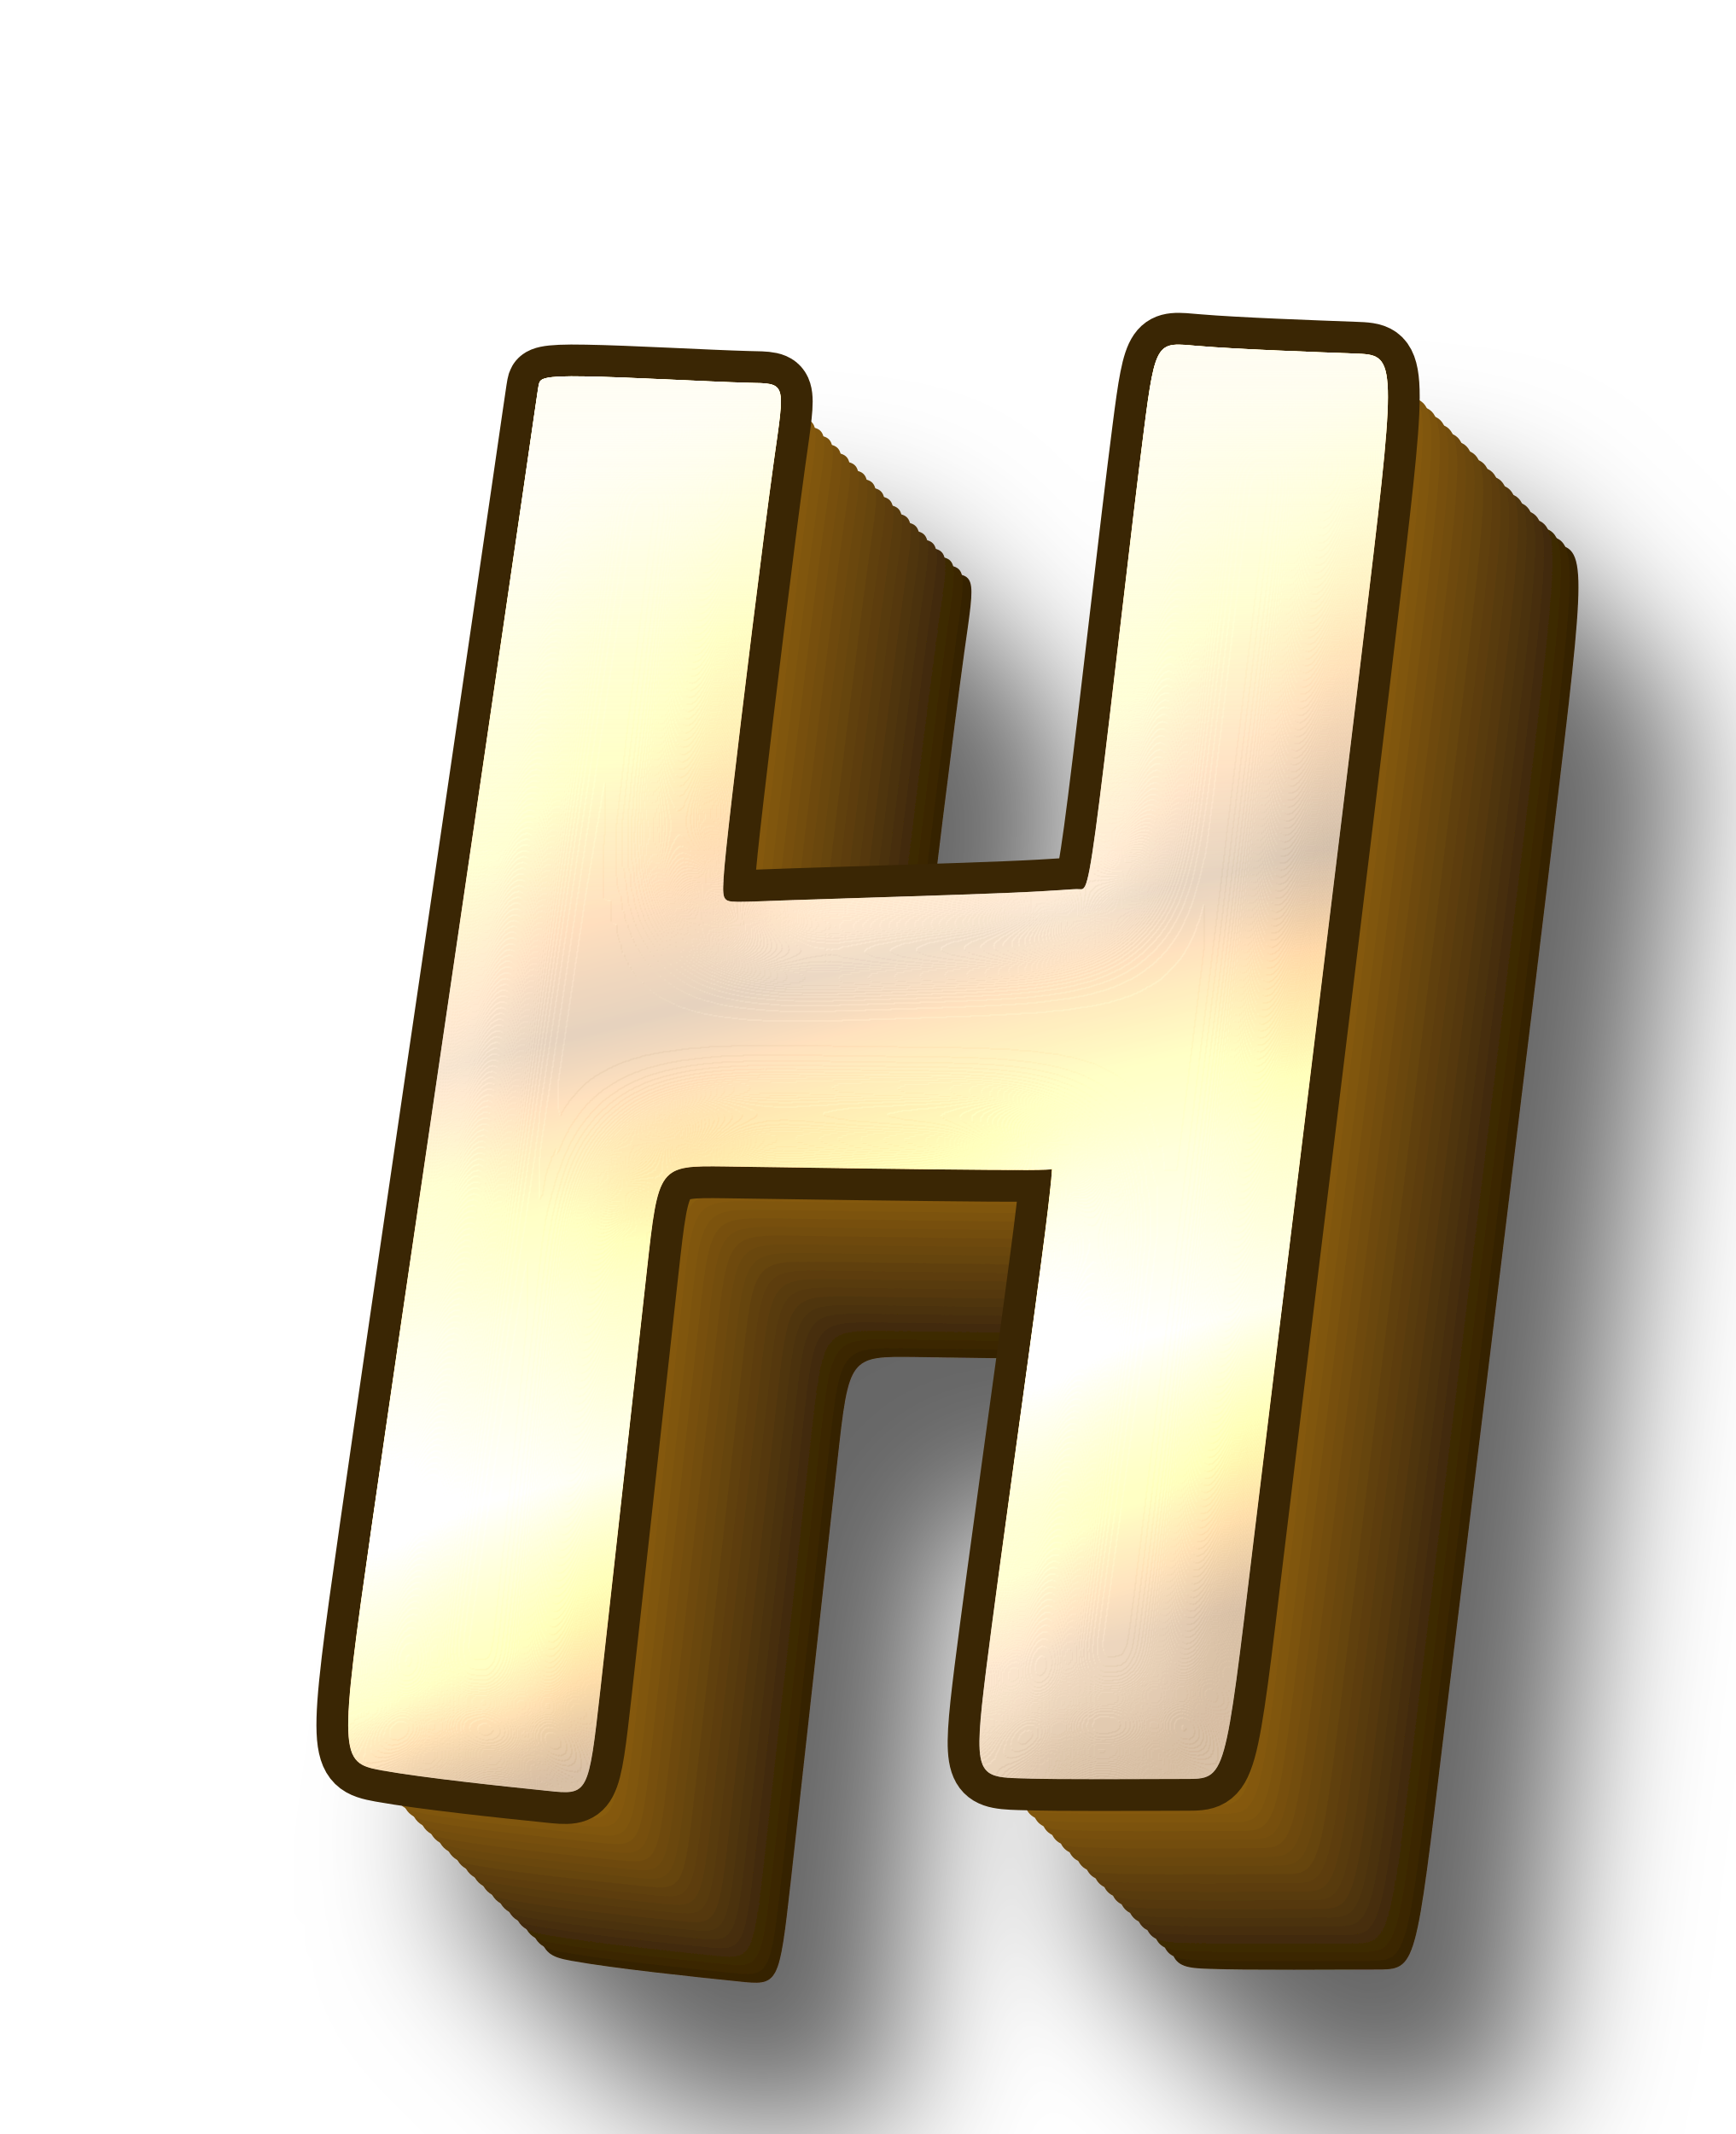
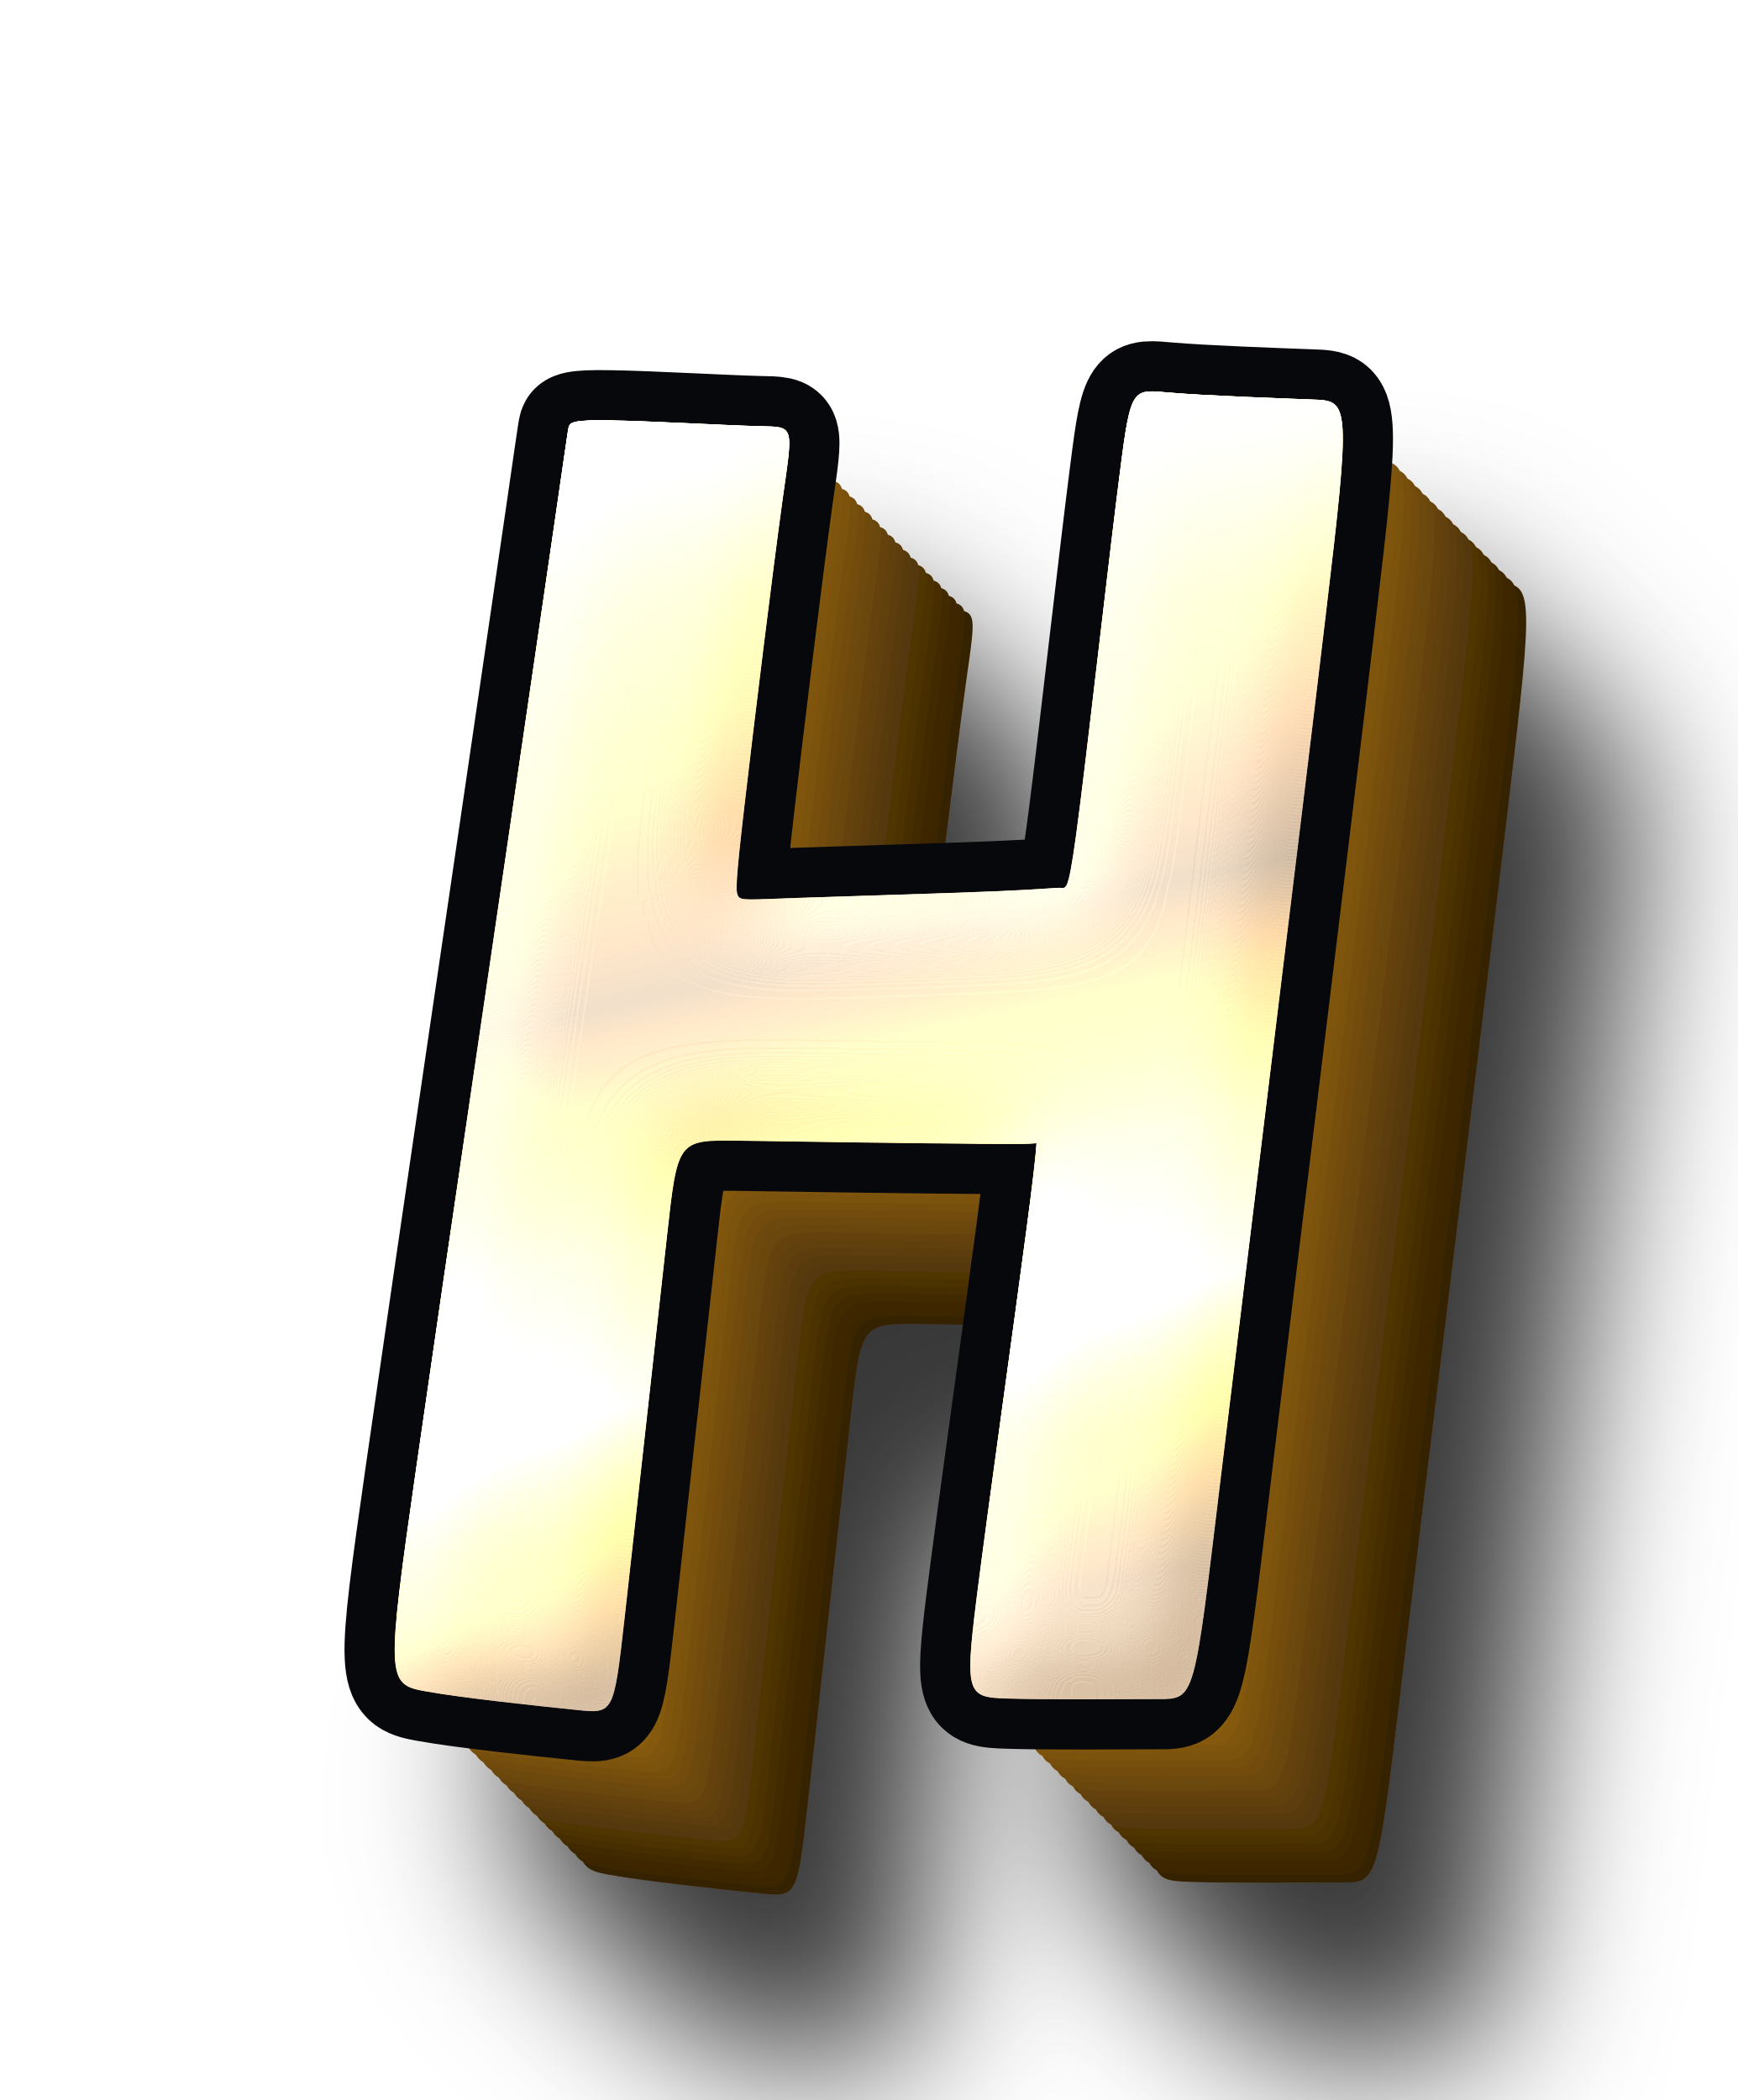
- <svg xmlns="http://www.w3.org/2000/svg" viewBox="263.33 600.17 82.01 100.80">
+ <svg xmlns="http://www.w3.org/2000/svg" viewBox="259.33 596.17 90.01 108.80">
  <defs>
    <path id="f-9-H" d="M 290.97 617.95 C 292.95 617.98 296.79 618.20 298.66 618.25 C 300.52 618.29 300.42 618.16 299.88 622.01 C 299.35 625.85 298.39 633.68 297.91 637.83 C 297.43 641.97 297.43 642.42 297.59 642.62 C 297.75 642.83 298.07 642.78 300.67 642.69 C 303.26 642.60 308.14 642.46 310.82 642.35 C 313.51 642.24 314.00 642.15 314.31 642.17 C 314.61 642.19 314.72 642.33 315.27 637.98 C 315.82 633.64 316.81 624.81 317.37 620.49 C 317.92 616.17 318.02 616.35 319.91 616.51 C 321.79 616.67 325.46 616.80 327.34 616.87 C 329.23 616.94 329.34 616.94 328.00 628.16 C 326.67 639.39 323.89 661.84 322.54 673.04 C 321.19 684.24 321.26 684.20 319.34 684.20 C 317.42 684.20 313.51 684.24 311.48 684.17 C 309.45 684.11 309.31 683.92 309.91 679.08 C 310.52 674.24 311.87 664.73 312.49 660.00 C 313.12 655.27 313.01 655.32 313.03 655.36 C 313.04 655.41 313.19 655.45 310.11 655.43 C 307.03 655.41 300.74 655.32 297.59 655.27 C 294.44 655.23 294.44 655.23 293.89 660.18 C 293.34 665.14 292.24 675.05 291.69 680.01 C 291.13 684.97 291.13 684.97 289.18 684.76 C 287.22 684.56 283.31 684.15 281.33 683.79 C 279.36 683.43 279.33 683.11 280.88 672.31 C 282.43 661.51 285.58 640.23 287.15 629.47 C 288.73 618.71 288.74 618.47 288.80 618.27 C 288.87 618.07 288.99 617.91 290.97 617.95 Z" fill-rule="evenodd" />
-     <linearGradient id="metal-9-H" x1="0" y1="0" x2="0.18" y2="1">
-       <stop offset="0" stop-color="#FFFBE8" />
-       <stop offset="0.09" stop-color="#FFEFB0" />
-       <stop offset="0.2" stop-color="#FBD86A" />
-       <stop offset="0.32" stop-color="#E8B02C" />
-       <stop offset="0.43" stop-color="#A9700C" />
-       <stop offset="0.5" stop-color="#7A4E05" />
-       <stop offset="0.57" stop-color="#C98F14" />
-       <stop offset="0.68" stop-color="#FBDE7C" />
-       <stop offset="0.8" stop-color="#FFF0B8" />
-       <stop offset="0.9" stop-color="#E8B93A" />
-       <stop offset="1" stop-color="#8A5B06" />
+     <linearGradient id="metal-9-H" x1="0" y1="0" x2="0.16" y2="1">
+       <stop offset="0" stop-color="#FFFDF0" />
+       <stop offset="0.07" stop-color="#FFF3B8" />
+       <stop offset="0.17" stop-color="#FFDD5E" />
+       <stop offset="0.29" stop-color="#F5BC18" />
+       <stop offset="0.41" stop-color="#B37806" />
+       <stop offset="0.49" stop-color="#7A4E02" />
+       <stop offset="0.56" stop-color="#D89C0C" />
+       <stop offset="0.67" stop-color="#FFE884" />
+       <stop offset="0.79" stop-color="#FFF6C8" />
+       <stop offset="0.89" stop-color="#F0C22E" />
+       <stop offset="1" stop-color="#8A5B04" />
    </linearGradient>
-     <filter id="bisel-9-H" x="-40%" y="-40%" width="200%" height="200%">
-       <feGaussianBlur in="SourceAlpha" stdDeviation="2.4" result="relevo" />
-       <feSpecularLighting in="relevo" surfaceScale="4.5" specularConstant="1.25" specularExponent="22" lighting-color="#FFF6DC" result="luz">
-         <feDistantLight azimuth="228" elevation="62" />
+     <filter id="bisel-9-H" x="-45%" y="-45%" width="210%" height="210%">
+       <feGaussianBlur in="SourceAlpha" stdDeviation="2.2" result="r" />
+       <feSpecularLighting in="r" surfaceScale="5.5" specularConstant="1.45" specularExponent="19" lighting-color="#FFF8DC" result="l">
+         <feDistantLight azimuth="228" elevation="58" />
      </feSpecularLighting>
-       <feComposite in="luz" in2="SourceAlpha" operator="in" result="luzCortada" />
-       <feComposite in="SourceGraphic" in2="luzCortada" operator="arithmetic" k1="0" k2="1" k3="0.92" k4="0" />
+       <feComposite in="l" in2="SourceAlpha" operator="in" result="lc" />
+       <feComposite in="SourceGraphic" in2="lc" operator="arithmetic" k1="0" k2="1" k3="1" k4="0" />
    </filter>
-     <linearGradient id="fio-9-H" x1="0" y1="0" x2="0" y2="0.4">
-       <stop offset="0" stop-color="#FFFDF2" stop-opacity="0.95" />
-       <stop offset="0.5" stop-color="#FFFDF2" stop-opacity="0.25" />
-       <stop offset="1" stop-color="#FFFDF2" stop-opacity="0" />
+     <linearGradient id="topo-9-H" x1="0" y1="0" x2="0" y2="0.34">
+       <stop offset="0" stop-color="#fff" stop-opacity="1" />
+       <stop offset="0.45" stop-color="#fff" stop-opacity="0.3" />
+       <stop offset="1" stop-color="#fff" stop-opacity="0" />
    </linearGradient>
-     <filter id="sombra-9-H" x="-40%" y="-40%" width="200%" height="200%">
-       <feDropShadow dx="5.0" dy="7.2" stdDeviation="3.4" flood-color="#000" flood-opacity="0.6" />
+     <filter id="sombra-9-H" x="-50%" y="-50%" width="220%" height="220%">
+       <feDropShadow dx="5.7" dy="9.0" stdDeviation="4.2" flood-color="#000" flood-opacity="0.78" />
    </filter>
  </defs>
  <g filter="url(#sombra-9-H)">
-     <use href="#f-9-H" x="9.00" y="9.00" fill="#362306" />
-     <use href="#f-9-H" x="8.59" y="8.59" fill="#3a2606" />
-     <use href="#f-9-H" x="8.18" y="8.18" fill="#3e2906" />
-     <use href="#f-9-H" x="7.77" y="7.77" fill="#432c07" />
-     <use href="#f-9-H" x="7.36" y="7.36" fill="#472f07" />
-     <use href="#f-9-H" x="6.95" y="6.95" fill="#4b3207" />
-     <use href="#f-9-H" x="6.55" y="6.55" fill="#503508" />
-     <use href="#f-9-H" x="6.14" y="6.14" fill="#543808" />
-     <use href="#f-9-H" x="5.73" y="5.73" fill="#583b08" />
-     <use href="#f-9-H" x="5.32" y="5.32" fill="#5d3e09" />
-     <use href="#f-9-H" x="4.91" y="4.91" fill="#614109" />
-     <use href="#f-9-H" x="4.50" y="4.50" fill="#66440a" />
-     <use href="#f-9-H" x="4.09" y="4.09" fill="#6a470a" />
-     <use href="#f-9-H" x="3.68" y="3.68" fill="#6e4a0a" />
-     <use href="#f-9-H" x="3.27" y="3.27" fill="#734d0b" />
-     <use href="#f-9-H" x="2.86" y="2.86" fill="#77500b" />
-     <use href="#f-9-H" x="2.45" y="2.45" fill="#7b530b" />
-     <use href="#f-9-H" x="2.05" y="2.05" fill="#80560c" />
-     <use href="#f-9-H" x="1.64" y="1.64" fill="#84590c" />
-     <use href="#f-9-H" x="1.23" y="1.23" fill="#885c0c" />
-     <use href="#f-9-H" x="0.82" y="0.82" fill="#8d5f0d" />
-     <use href="#f-9-H" x="0.41" y="0.41" fill="#91620d" />
+     <use href="#f-9-H" x="9.50" y="9.50" fill="#362205" />
+     <use href="#f-9-H" x="9.10" y="9.10" fill="#3a2505" />
+     <use href="#f-9-H" x="8.71" y="8.71" fill="#3e2805" />
+     <use href="#f-9-H" x="8.31" y="8.31" fill="#432b05" />
+     <use href="#f-9-H" x="7.92" y="7.92" fill="#472e06" />
+     <use href="#f-9-H" x="7.52" y="7.52" fill="#4b3106" />
+     <use href="#f-9-H" x="7.12" y="7.12" fill="#503406" />
+     <use href="#f-9-H" x="6.73" y="6.73" fill="#543707" />
+     <use href="#f-9-H" x="6.33" y="6.33" fill="#583a07" />
+     <use href="#f-9-H" x="5.94" y="5.94" fill="#5d3d07" />
+     <use href="#f-9-H" x="5.54" y="5.54" fill="#614007" />
+     <use href="#f-9-H" x="5.15" y="5.15" fill="#654308" />
+     <use href="#f-9-H" x="4.75" y="4.75" fill="#6a4608" />
+     <use href="#f-9-H" x="4.35" y="4.35" fill="#6e4908" />
+     <use href="#f-9-H" x="3.96" y="3.96" fill="#724c09" />
+     <use href="#f-9-H" x="3.56" y="3.56" fill="#774f09" />
+     <use href="#f-9-H" x="3.17" y="3.17" fill="#7b5209" />
+     <use href="#f-9-H" x="2.77" y="2.77" fill="#7f5509" />
+     <use href="#f-9-H" x="2.38" y="2.38" fill="#84580a" />
+     <use href="#f-9-H" x="1.98" y="1.98" fill="#885b0a" />
+     <use href="#f-9-H" x="1.58" y="1.58" fill="#8c5e0a" />
+     <use href="#f-9-H" x="1.19" y="1.19" fill="#91610b" />
+     <use href="#f-9-H" x="0.79" y="0.79" fill="#95640b" />
+     <use href="#f-9-H" x="0.40" y="0.40" fill="#99670b" />
  </g>
-   <use href="#f-9-H" fill="#3A2604" stroke="#3A2604" stroke-width="3" stroke-linejoin="round" />
+   <use href="#f-9-H" fill="#07080C" stroke="#07080C" stroke-width="5.2" stroke-linejoin="round" />
  <g filter="url(#bisel-9-H)">
    <use href="#f-9-H" fill="url(#metal-9-H)" />
  </g>
-   <use href="#f-9-H" fill="url(#fio-9-H)" />
+   <use href="#f-9-H" fill="url(#topo-9-H)" />
</svg>
